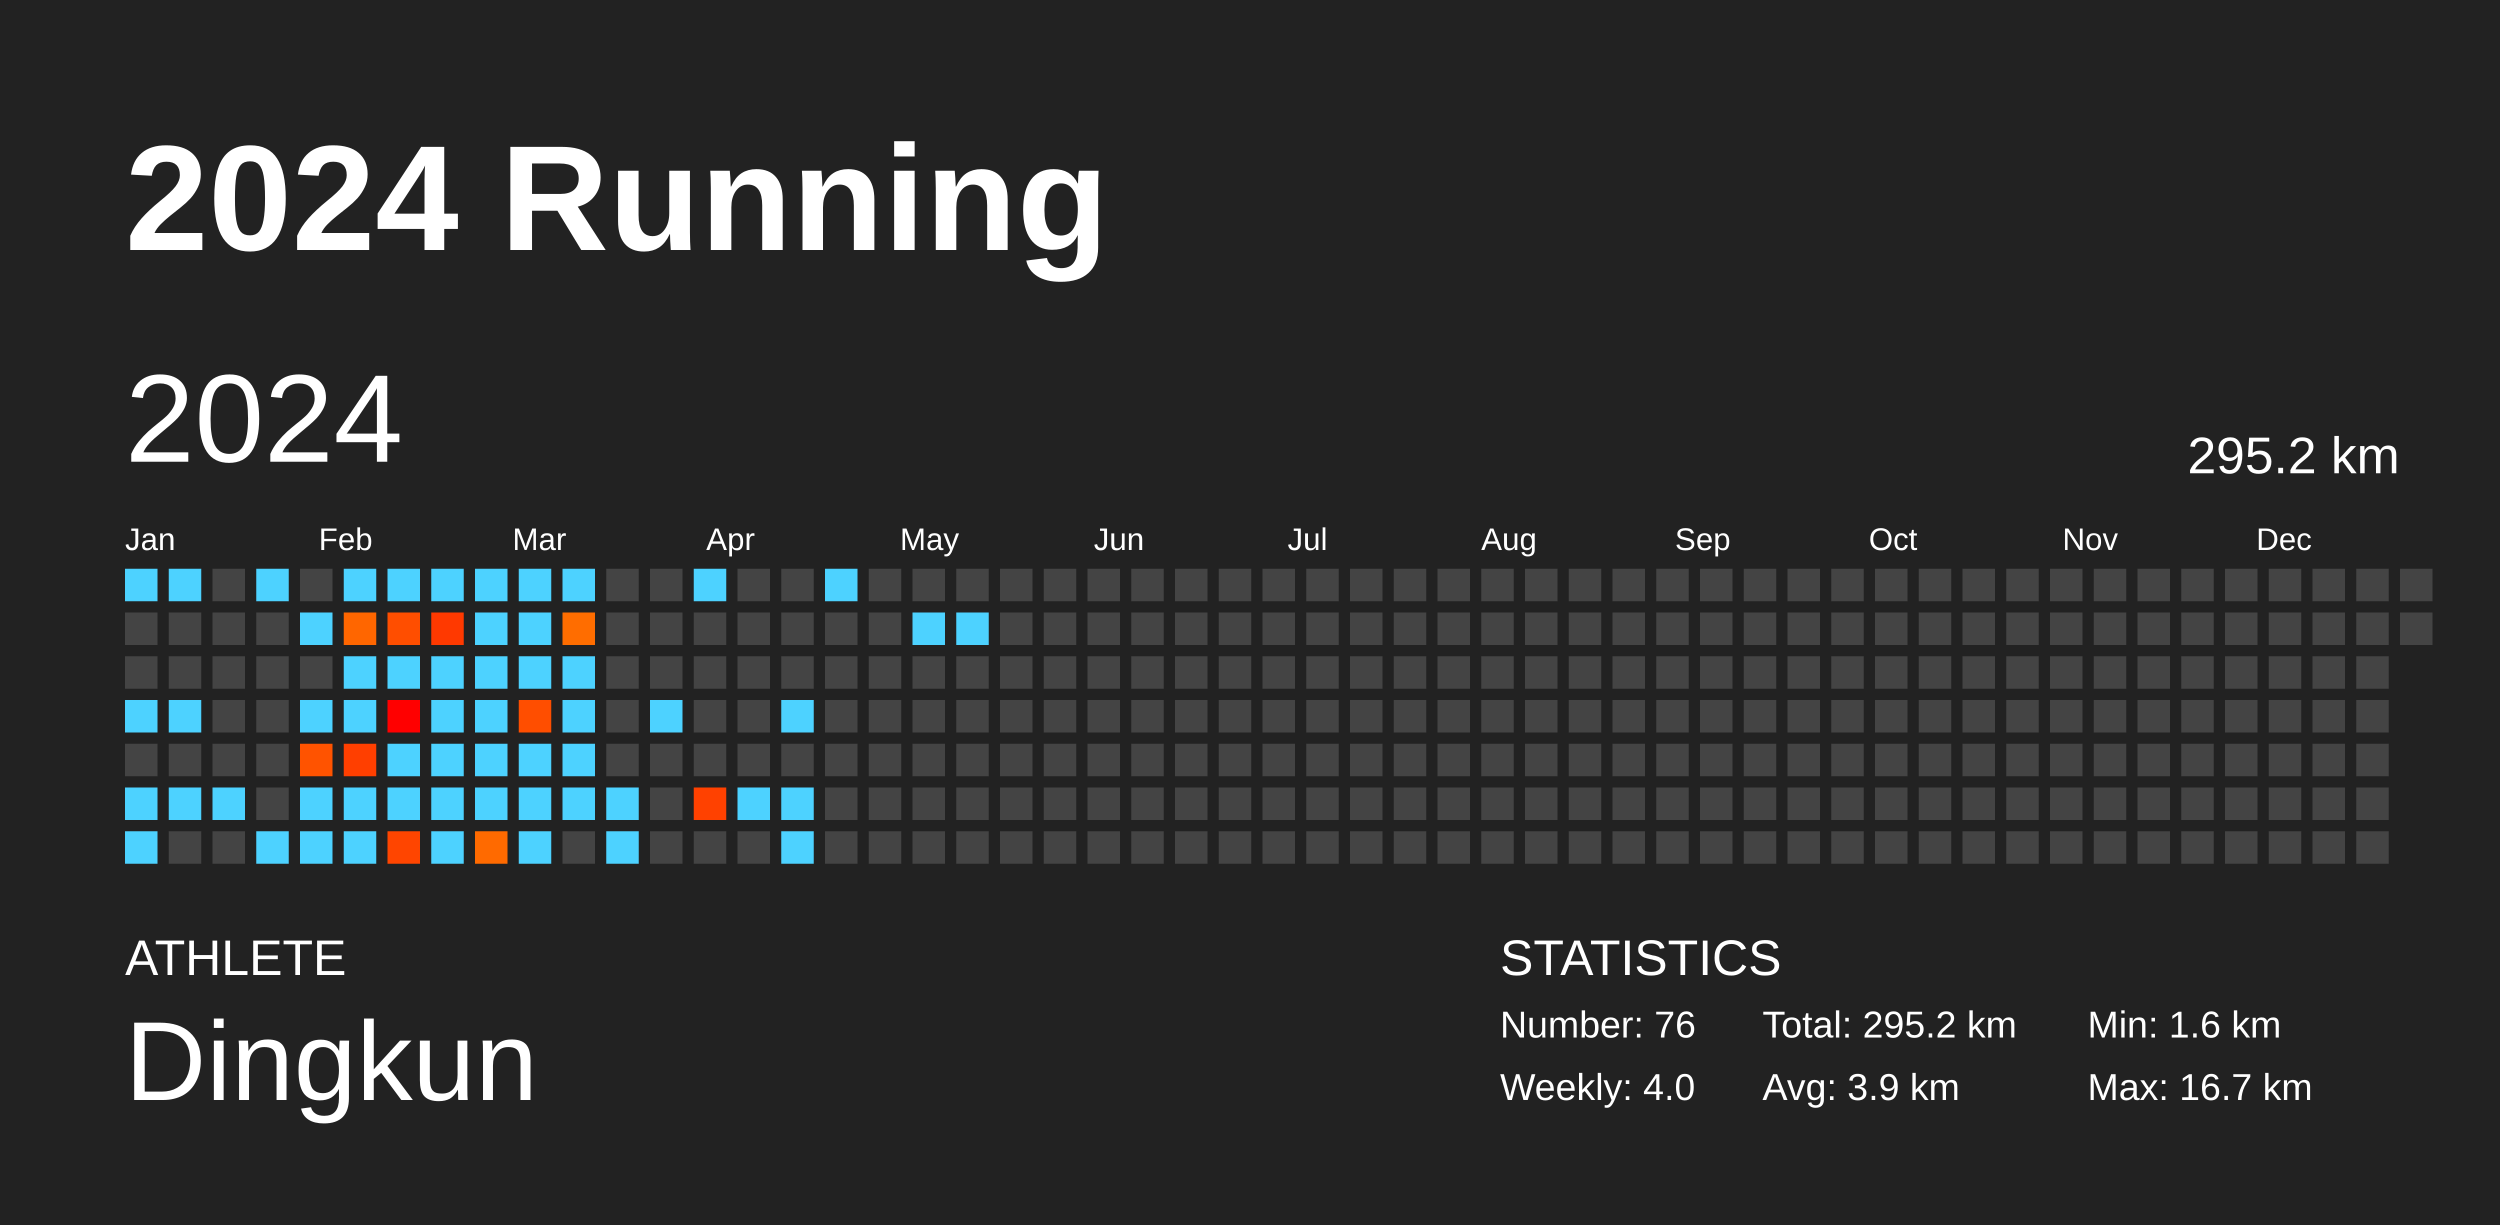
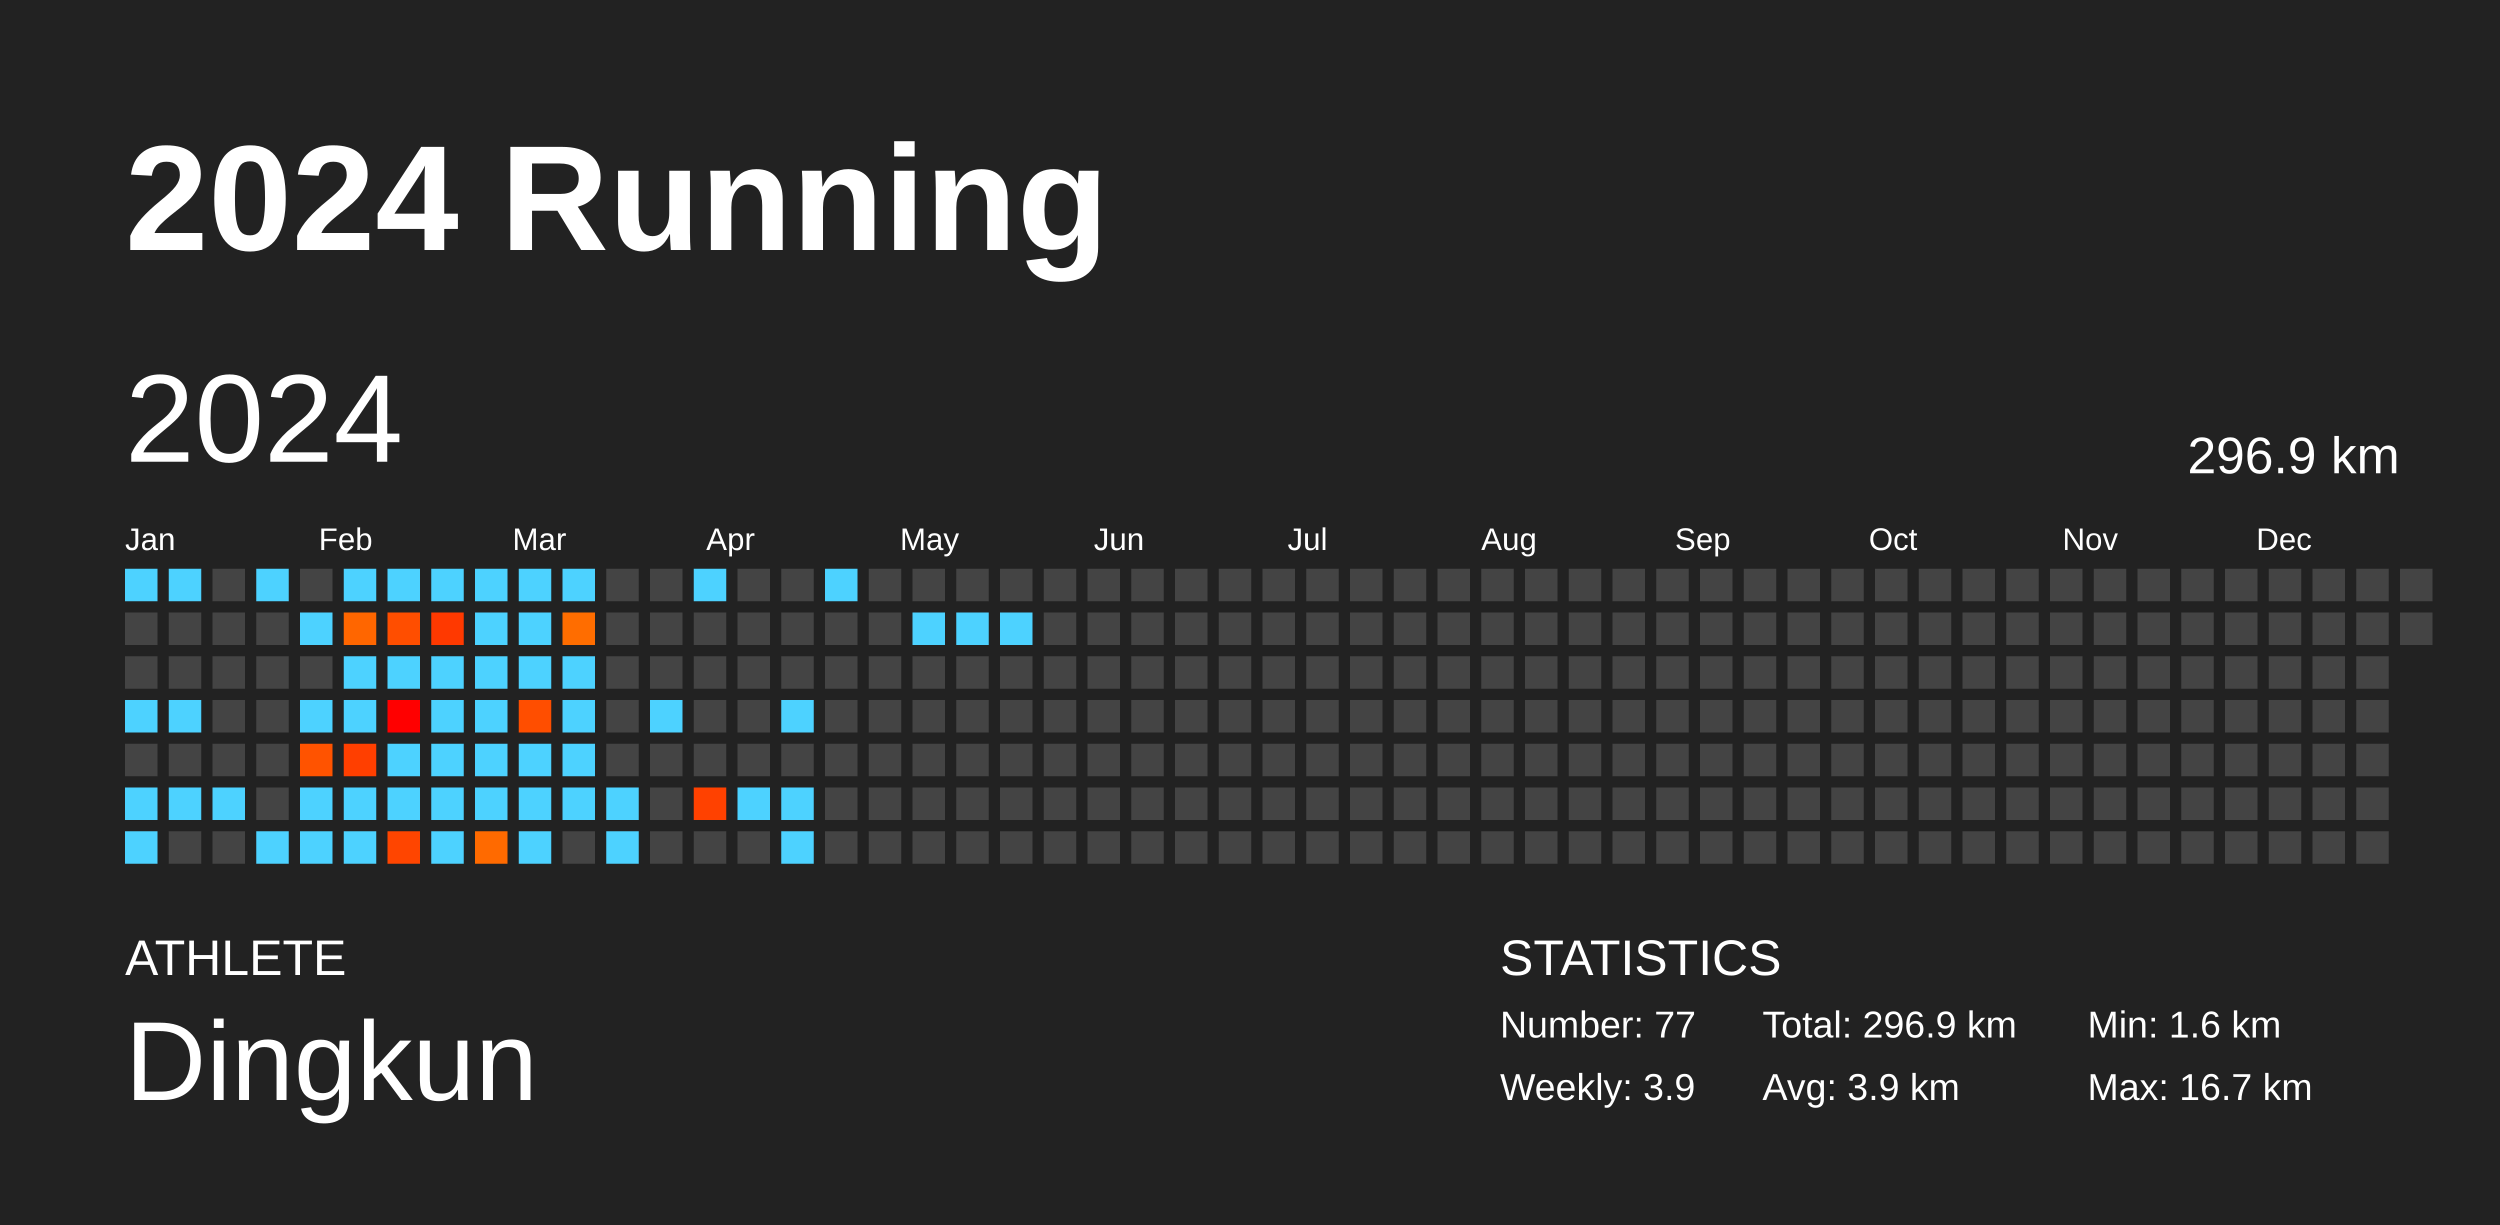
<svg xmlns="http://www.w3.org/2000/svg" baseProfile="full" height="98mm" version="1.1" viewBox="0,0,200,98" width="200mm">
  <defs />
  <rect fill="#222222" height="98" width="200" x="0" y="0" />
  <text fill="#FFFFFF" style="font-size:12px; font-family:Arial; font-weight:bold;" x="10" y="20">2024 Running</text>
  <text fill="#FFFFFF" style="font-size:4px; font-family:Arial" x="10" y="78">ATHLETE</text>
  <text fill="#FFFFFF" style="font-size:9px; font-family:Arial" x="10" y="88">Dingkun</text>
  <text fill="#FFFFFF" style="font-size:4px; font-family:Arial" x="120" y="78">STATISTICS</text>
-   <text fill="#FFFFFF" style="font-size:3px; font-family:Arial" x="120" y="83">Number: 76</text>
-   <text fill="#FFFFFF" style="font-size:3px; font-family:Arial" x="120" y="88">Weekly: 4.0</text>
-   <text fill="#FFFFFF" style="font-size:3px; font-family:Arial" x="141" y="83">Total: 295.2 km</text>
+   <text fill="#FFFFFF" style="font-size:3px; font-family:Arial" x="120" y="83">Number: 77</text>
+   <text fill="#FFFFFF" style="font-size:3px; font-family:Arial" x="120" y="88">Weekly: 3.9</text>
+   <text fill="#FFFFFF" style="font-size:3px; font-family:Arial" x="141" y="83">Total: 296.9 km</text>
  <text fill="#FFFFFF" style="font-size:3px; font-family:Arial" x="141" y="88">Avg: 3.9 km</text>
  <text fill="#FFFFFF" style="font-size:3px; font-family:Arial" x="167" y="83">Min: 1.6 km</text>
  <text fill="#FFFFFF" style="font-size:3px; font-family:Arial" x="167" y="88">Max: 16.7 km</text>
  <text dominant-baseline="hanging" fill="#FFFFFF" style="font-size:10.0px; font-family:Arial;" x="10" y="30">2024</text>
-   <text dominant-baseline="hanging" fill="#FFFFFF" style="font-size:4.125px; font-family:Arial;" x="175" y="35">295.2 km</text>
+   <text dominant-baseline="hanging" fill="#FFFFFF" style="font-size:4.125px; font-family:Arial;" x="175" y="35">296.9 km</text>
  <text fill="#FFFFFF" style="font-size:2.5px; font-family:Arial" x="10.0" y="44">Jan</text>
  <text fill="#FFFFFF" style="font-size:2.5px; font-family:Arial" x="25.5" y="44">Feb</text>
  <text fill="#FFFFFF" style="font-size:2.5px; font-family:Arial" x="41.0" y="44">Mar</text>
  <text fill="#FFFFFF" style="font-size:2.5px; font-family:Arial" x="56.5" y="44">Apr</text>
  <text fill="#FFFFFF" style="font-size:2.5px; font-family:Arial" x="72.0" y="44">May</text>
  <text fill="#FFFFFF" style="font-size:2.5px; font-family:Arial" x="87.5" y="44">Jun</text>
  <text fill="#FFFFFF" style="font-size:2.5px; font-family:Arial" x="103.0" y="44">Jul</text>
  <text fill="#FFFFFF" style="font-size:2.5px; font-family:Arial" x="118.5" y="44">Aug</text>
  <text fill="#FFFFFF" style="font-size:2.5px; font-family:Arial" x="134.0" y="44">Sep</text>
  <text fill="#FFFFFF" style="font-size:2.5px; font-family:Arial" x="149.5" y="44">Oct</text>
  <text fill="#FFFFFF" style="font-size:2.5px; font-family:Arial" x="165.0" y="44">Nov</text>
  <text fill="#FFFFFF" style="font-size:2.5px; font-family:Arial" x="180.5" y="44">Dec</text>
  <rect fill="#4dd2ff" height="2.6" width="2.6" x="10.0" y="45.5" />
  <rect fill="#444444" height="2.6" width="2.6" x="10.0" y="49.0" />
  <rect fill="#444444" height="2.6" width="2.6" x="10.0" y="52.5" />
  <rect fill="#4dd2ff" height="2.6" width="2.6" x="10.0" y="56.0" />
  <rect fill="#444444" height="2.6" width="2.6" x="10.0" y="59.5" />
  <rect fill="#4dd2ff" height="2.6" width="2.6" x="10.0" y="63.0" />
  <rect fill="#4dd2ff" height="2.6" width="2.6" x="10.0" y="66.5" />
  <rect fill="#4dd2ff" height="2.6" width="2.6" x="13.5" y="45.5" />
  <rect fill="#444444" height="2.6" width="2.6" x="13.5" y="49.0" />
  <rect fill="#444444" height="2.6" width="2.6" x="13.5" y="52.5" />
  <rect fill="#4dd2ff" height="2.6" width="2.6" x="13.5" y="56.0" />
  <rect fill="#444444" height="2.6" width="2.6" x="13.5" y="59.5" />
  <rect fill="#4dd2ff" height="2.6" width="2.6" x="13.5" y="63.0" />
  <rect fill="#444444" height="2.6" width="2.6" x="13.5" y="66.5" />
  <rect fill="#444444" height="2.6" width="2.6" x="17.0" y="45.5" />
  <rect fill="#444444" height="2.6" width="2.6" x="17.0" y="49.0" />
  <rect fill="#444444" height="2.6" width="2.6" x="17.0" y="52.5" />
  <rect fill="#444444" height="2.6" width="2.6" x="17.0" y="56.0" />
  <rect fill="#444444" height="2.6" width="2.6" x="17.0" y="59.5" />
  <rect fill="#4dd2ff" height="2.6" width="2.6" x="17.0" y="63.0" />
  <rect fill="#444444" height="2.6" width="2.6" x="17.0" y="66.5" />
  <rect fill="#4dd2ff" height="2.6" width="2.6" x="20.5" y="45.5" />
  <rect fill="#444444" height="2.6" width="2.6" x="20.5" y="49.0" />
  <rect fill="#444444" height="2.6" width="2.6" x="20.5" y="52.5" />
  <rect fill="#444444" height="2.6" width="2.6" x="20.5" y="56.0" />
  <rect fill="#444444" height="2.6" width="2.6" x="20.5" y="59.5" />
  <rect fill="#444444" height="2.6" width="2.6" x="20.5" y="63.0" />
  <rect fill="#4dd2ff" height="2.6" width="2.6" x="20.5" y="66.5" />
  <rect fill="#444444" height="2.6" width="2.6" x="24.0" y="45.5" />
  <rect fill="#4dd2ff" height="2.6" width="2.6" x="24.0" y="49.0" />
  <rect fill="#444444" height="2.6" width="2.6" x="24.0" y="52.5" />
  <rect fill="#4dd2ff" height="2.6" width="2.6" x="24.0" y="56.0" />
  <rect fill="#ff5300" height="2.6" width="2.6" x="24.0" y="59.5" />
  <rect fill="#4dd2ff" height="2.6" width="2.6" x="24.0" y="63.0" />
  <rect fill="#4dd2ff" height="2.6" width="2.6" x="24.0" y="66.5" />
  <rect fill="#4dd2ff" height="2.6" width="2.6" x="27.5" y="45.5" />
  <rect fill="#ff6600" height="2.6" width="2.6" x="27.5" y="49.0" />
  <rect fill="#4dd2ff" height="2.6" width="2.6" x="27.5" y="52.5" />
  <rect fill="#4dd2ff" height="2.6" width="2.6" x="27.5" y="56.0" />
  <rect fill="#ff3f00" height="2.6" width="2.6" x="27.5" y="59.5" />
  <rect fill="#4dd2ff" height="2.6" width="2.6" x="27.5" y="63.0" />
  <rect fill="#4dd2ff" height="2.6" width="2.6" x="27.5" y="66.5" />
  <rect fill="#4dd2ff" height="2.6" width="2.6" x="31.0" y="45.5" />
  <rect fill="#ff4e00" height="2.6" width="2.6" x="31.0" y="49.0" />
  <rect fill="#4dd2ff" height="2.6" width="2.6" x="31.0" y="52.5" />
  <rect fill="#ff0000" height="2.6" width="2.6" x="31.0" y="56.0" />
  <rect fill="#4dd2ff" height="2.6" width="2.6" x="31.0" y="59.5" />
  <rect fill="#4dd2ff" height="2.6" width="2.6" x="31.0" y="63.0" />
  <rect fill="#ff4500" height="2.6" width="2.6" x="31.0" y="66.5" />
  <rect fill="#4dd2ff" height="2.6" width="2.6" x="34.5" y="45.5" />
  <rect fill="#ff3900" height="2.6" width="2.6" x="34.5" y="49.0" />
  <rect fill="#4dd2ff" height="2.6" width="2.6" x="34.5" y="52.5" />
  <rect fill="#4dd2ff" height="2.6" width="2.6" x="34.5" y="56.0" />
  <rect fill="#4dd2ff" height="2.6" width="2.6" x="34.5" y="59.5" />
  <rect fill="#4dd2ff" height="2.6" width="2.6" x="34.5" y="63.0" />
  <rect fill="#4dd2ff" height="2.6" width="2.6" x="34.5" y="66.5" />
  <rect fill="#4dd2ff" height="2.6" width="2.6" x="38.0" y="45.5" />
  <rect fill="#4dd2ff" height="2.6" width="2.6" x="38.0" y="49.0" />
  <rect fill="#4dd2ff" height="2.6" width="2.6" x="38.0" y="52.5" />
  <rect fill="#4dd2ff" height="2.6" width="2.6" x="38.0" y="56.0" />
  <rect fill="#4dd2ff" height="2.6" width="2.6" x="38.0" y="59.5" />
  <rect fill="#4dd2ff" height="2.6" width="2.6" x="38.0" y="63.0" />
  <rect fill="#ff6a00" height="2.6" width="2.6" x="38.0" y="66.5" />
  <rect fill="#4dd2ff" height="2.6" width="2.6" x="41.5" y="45.5" />
  <rect fill="#4dd2ff" height="2.6" width="2.6" x="41.5" y="49.0" />
  <rect fill="#4dd2ff" height="2.6" width="2.6" x="41.5" y="52.5" />
  <rect fill="#ff4e00" height="2.6" width="2.6" x="41.5" y="56.0" />
  <rect fill="#4dd2ff" height="2.6" width="2.6" x="41.5" y="59.5" />
  <rect fill="#4dd2ff" height="2.6" width="2.6" x="41.5" y="63.0" />
  <rect fill="#4dd2ff" height="2.6" width="2.6" x="41.5" y="66.5" />
  <rect fill="#4dd2ff" height="2.6" width="2.6" x="45.0" y="45.5" />
  <rect fill="#ff6d00" height="2.6" width="2.6" x="45.0" y="49.0" />
  <rect fill="#4dd2ff" height="2.6" width="2.6" x="45.0" y="52.5" />
  <rect fill="#4dd2ff" height="2.6" width="2.6" x="45.0" y="56.0" />
  <rect fill="#4dd2ff" height="2.6" width="2.6" x="45.0" y="59.5" />
  <rect fill="#4dd2ff" height="2.6" width="2.6" x="45.0" y="63.0" />
  <rect fill="#444444" height="2.6" width="2.6" x="45.0" y="66.5" />
  <rect fill="#444444" height="2.6" width="2.6" x="48.5" y="45.5" />
  <rect fill="#444444" height="2.6" width="2.6" x="48.5" y="49.0" />
  <rect fill="#444444" height="2.6" width="2.6" x="48.5" y="52.5" />
  <rect fill="#444444" height="2.6" width="2.6" x="48.5" y="56.0" />
  <rect fill="#444444" height="2.6" width="2.6" x="48.5" y="59.5" />
  <rect fill="#4dd2ff" height="2.6" width="2.6" x="48.5" y="63.0" />
  <rect fill="#4dd2ff" height="2.6" width="2.6" x="48.5" y="66.5" />
  <rect fill="#444444" height="2.6" width="2.6" x="52.0" y="45.5" />
  <rect fill="#444444" height="2.6" width="2.6" x="52.0" y="49.0" />
  <rect fill="#444444" height="2.6" width="2.6" x="52.0" y="52.5" />
  <rect fill="#4dd2ff" height="2.6" width="2.6" x="52.0" y="56.0" />
  <rect fill="#444444" height="2.6" width="2.6" x="52.0" y="59.5" />
  <rect fill="#444444" height="2.6" width="2.6" x="52.0" y="63.0" />
  <rect fill="#444444" height="2.6" width="2.6" x="52.0" y="66.5" />
  <rect fill="#4dd2ff" height="2.6" width="2.6" x="55.5" y="45.5" />
  <rect fill="#444444" height="2.6" width="2.6" x="55.5" y="49.0" />
  <rect fill="#444444" height="2.6" width="2.6" x="55.5" y="52.5" />
  <rect fill="#444444" height="2.6" width="2.6" x="55.5" y="56.0" />
  <rect fill="#444444" height="2.6" width="2.6" x="55.5" y="59.5" />
  <rect fill="#ff4100" height="2.6" width="2.6" x="55.5" y="63.0" />
  <rect fill="#444444" height="2.6" width="2.6" x="55.5" y="66.5" />
  <rect fill="#444444" height="2.6" width="2.6" x="59.0" y="45.5" />
  <rect fill="#444444" height="2.6" width="2.6" x="59.0" y="49.0" />
  <rect fill="#444444" height="2.6" width="2.6" x="59.0" y="52.5" />
  <rect fill="#444444" height="2.6" width="2.6" x="59.0" y="56.0" />
  <rect fill="#444444" height="2.6" width="2.6" x="59.0" y="59.5" />
  <rect fill="#4dd2ff" height="2.6" width="2.6" x="59.0" y="63.0" />
  <rect fill="#444444" height="2.6" width="2.6" x="59.0" y="66.5" />
  <rect fill="#444444" height="2.6" width="2.6" x="62.5" y="45.5" />
  <rect fill="#444444" height="2.6" width="2.6" x="62.5" y="49.0" />
  <rect fill="#444444" height="2.6" width="2.6" x="62.5" y="52.5" />
  <rect fill="#4dd2ff" height="2.6" width="2.6" x="62.5" y="56.0" />
  <rect fill="#444444" height="2.6" width="2.6" x="62.5" y="59.5" />
  <rect fill="#4dd2ff" height="2.6" width="2.6" x="62.5" y="63.0" />
  <rect fill="#4dd2ff" height="2.6" width="2.6" x="62.5" y="66.5" />
  <rect fill="#4dd2ff" height="2.6" width="2.6" x="66.0" y="45.5" />
  <rect fill="#444444" height="2.6" width="2.6" x="66.0" y="49.0" />
  <rect fill="#444444" height="2.6" width="2.6" x="66.0" y="52.5" />
  <rect fill="#444444" height="2.6" width="2.6" x="66.0" y="56.0" />
  <rect fill="#444444" height="2.6" width="2.6" x="66.0" y="59.5" />
  <rect fill="#444444" height="2.6" width="2.6" x="66.0" y="63.0" />
  <rect fill="#444444" height="2.6" width="2.6" x="66.0" y="66.5" />
  <rect fill="#444444" height="2.6" width="2.6" x="69.5" y="45.5" />
  <rect fill="#444444" height="2.6" width="2.6" x="69.5" y="49.0" />
  <rect fill="#444444" height="2.6" width="2.6" x="69.5" y="52.5" />
  <rect fill="#444444" height="2.6" width="2.6" x="69.5" y="56.0" />
  <rect fill="#444444" height="2.6" width="2.6" x="69.5" y="59.5" />
  <rect fill="#444444" height="2.6" width="2.6" x="69.5" y="63.0" />
  <rect fill="#444444" height="2.6" width="2.6" x="69.5" y="66.5" />
  <rect fill="#444444" height="2.6" width="2.6" x="73.0" y="45.5" />
  <rect fill="#4dd2ff" height="2.6" width="2.6" x="73.0" y="49.0" />
  <rect fill="#444444" height="2.6" width="2.6" x="73.0" y="52.5" />
  <rect fill="#444444" height="2.6" width="2.6" x="73.0" y="56.0" />
  <rect fill="#444444" height="2.6" width="2.6" x="73.0" y="59.5" />
  <rect fill="#444444" height="2.6" width="2.6" x="73.0" y="63.0" />
  <rect fill="#444444" height="2.6" width="2.6" x="73.0" y="66.5" />
  <rect fill="#444444" height="2.6" width="2.6" x="76.5" y="45.5" />
  <rect fill="#4dd2ff" height="2.6" width="2.6" x="76.5" y="49.0" />
  <rect fill="#444444" height="2.6" width="2.6" x="76.5" y="52.5" />
  <rect fill="#444444" height="2.6" width="2.6" x="76.5" y="56.0" />
  <rect fill="#444444" height="2.6" width="2.6" x="76.5" y="59.5" />
  <rect fill="#444444" height="2.6" width="2.6" x="76.5" y="63.0" />
  <rect fill="#444444" height="2.6" width="2.6" x="76.5" y="66.5" />
  <rect fill="#444444" height="2.6" width="2.6" x="80.0" y="45.5" />
-   <rect fill="#444444" height="2.6" width="2.6" x="80.0" y="49.0" />
+   <rect fill="#4dd2ff" height="2.6" width="2.6" x="80.0" y="49.0" />
  <rect fill="#444444" height="2.6" width="2.6" x="80.0" y="52.5" />
  <rect fill="#444444" height="2.6" width="2.6" x="80.0" y="56.0" />
  <rect fill="#444444" height="2.6" width="2.6" x="80.0" y="59.5" />
  <rect fill="#444444" height="2.6" width="2.6" x="80.0" y="63.0" />
  <rect fill="#444444" height="2.6" width="2.6" x="80.0" y="66.5" />
  <rect fill="#444444" height="2.6" width="2.6" x="83.5" y="45.5" />
  <rect fill="#444444" height="2.6" width="2.6" x="83.5" y="49.0" />
  <rect fill="#444444" height="2.6" width="2.6" x="83.5" y="52.5" />
  <rect fill="#444444" height="2.6" width="2.6" x="83.5" y="56.0" />
  <rect fill="#444444" height="2.6" width="2.6" x="83.5" y="59.5" />
  <rect fill="#444444" height="2.6" width="2.6" x="83.5" y="63.0" />
  <rect fill="#444444" height="2.6" width="2.6" x="83.5" y="66.5" />
  <rect fill="#444444" height="2.6" width="2.6" x="87.0" y="45.5" />
  <rect fill="#444444" height="2.6" width="2.6" x="87.0" y="49.0" />
  <rect fill="#444444" height="2.6" width="2.6" x="87.0" y="52.5" />
  <rect fill="#444444" height="2.6" width="2.6" x="87.0" y="56.0" />
  <rect fill="#444444" height="2.6" width="2.6" x="87.0" y="59.5" />
  <rect fill="#444444" height="2.6" width="2.6" x="87.0" y="63.0" />
  <rect fill="#444444" height="2.6" width="2.6" x="87.0" y="66.5" />
  <rect fill="#444444" height="2.6" width="2.6" x="90.5" y="45.5" />
  <rect fill="#444444" height="2.6" width="2.6" x="90.5" y="49.0" />
  <rect fill="#444444" height="2.6" width="2.6" x="90.5" y="52.5" />
  <rect fill="#444444" height="2.6" width="2.6" x="90.5" y="56.0" />
  <rect fill="#444444" height="2.6" width="2.6" x="90.5" y="59.5" />
  <rect fill="#444444" height="2.6" width="2.6" x="90.5" y="63.0" />
  <rect fill="#444444" height="2.6" width="2.6" x="90.5" y="66.5" />
  <rect fill="#444444" height="2.6" width="2.6" x="94.0" y="45.5" />
  <rect fill="#444444" height="2.6" width="2.6" x="94.0" y="49.0" />
  <rect fill="#444444" height="2.6" width="2.6" x="94.0" y="52.5" />
  <rect fill="#444444" height="2.6" width="2.6" x="94.0" y="56.0" />
  <rect fill="#444444" height="2.6" width="2.6" x="94.0" y="59.5" />
  <rect fill="#444444" height="2.6" width="2.6" x="94.0" y="63.0" />
  <rect fill="#444444" height="2.6" width="2.6" x="94.0" y="66.5" />
  <rect fill="#444444" height="2.6" width="2.6" x="97.5" y="45.5" />
  <rect fill="#444444" height="2.6" width="2.6" x="97.5" y="49.0" />
  <rect fill="#444444" height="2.6" width="2.6" x="97.5" y="52.5" />
  <rect fill="#444444" height="2.6" width="2.6" x="97.5" y="56.0" />
  <rect fill="#444444" height="2.6" width="2.6" x="97.5" y="59.5" />
  <rect fill="#444444" height="2.6" width="2.6" x="97.5" y="63.0" />
  <rect fill="#444444" height="2.6" width="2.6" x="97.5" y="66.5" />
  <rect fill="#444444" height="2.6" width="2.6" x="101.0" y="45.5" />
  <rect fill="#444444" height="2.6" width="2.6" x="101.0" y="49.0" />
  <rect fill="#444444" height="2.6" width="2.6" x="101.0" y="52.5" />
  <rect fill="#444444" height="2.6" width="2.6" x="101.0" y="56.0" />
  <rect fill="#444444" height="2.6" width="2.6" x="101.0" y="59.5" />
  <rect fill="#444444" height="2.6" width="2.6" x="101.0" y="63.0" />
  <rect fill="#444444" height="2.6" width="2.6" x="101.0" y="66.5" />
  <rect fill="#444444" height="2.6" width="2.6" x="104.5" y="45.5" />
  <rect fill="#444444" height="2.6" width="2.6" x="104.5" y="49.0" />
  <rect fill="#444444" height="2.6" width="2.6" x="104.5" y="52.5" />
  <rect fill="#444444" height="2.6" width="2.6" x="104.5" y="56.0" />
  <rect fill="#444444" height="2.6" width="2.6" x="104.5" y="59.5" />
  <rect fill="#444444" height="2.6" width="2.6" x="104.5" y="63.0" />
  <rect fill="#444444" height="2.6" width="2.6" x="104.5" y="66.5" />
  <rect fill="#444444" height="2.6" width="2.6" x="108.0" y="45.5" />
  <rect fill="#444444" height="2.6" width="2.6" x="108.0" y="49.0" />
  <rect fill="#444444" height="2.6" width="2.6" x="108.0" y="52.5" />
  <rect fill="#444444" height="2.6" width="2.6" x="108.0" y="56.0" />
  <rect fill="#444444" height="2.6" width="2.6" x="108.0" y="59.5" />
  <rect fill="#444444" height="2.6" width="2.6" x="108.0" y="63.0" />
  <rect fill="#444444" height="2.6" width="2.6" x="108.0" y="66.5" />
  <rect fill="#444444" height="2.6" width="2.6" x="111.5" y="45.5" />
  <rect fill="#444444" height="2.6" width="2.6" x="111.5" y="49.0" />
  <rect fill="#444444" height="2.6" width="2.6" x="111.5" y="52.5" />
  <rect fill="#444444" height="2.6" width="2.6" x="111.5" y="56.0" />
  <rect fill="#444444" height="2.6" width="2.6" x="111.5" y="59.5" />
  <rect fill="#444444" height="2.6" width="2.6" x="111.5" y="63.0" />
  <rect fill="#444444" height="2.6" width="2.6" x="111.5" y="66.5" />
  <rect fill="#444444" height="2.6" width="2.6" x="115.0" y="45.5" />
  <rect fill="#444444" height="2.6" width="2.6" x="115.0" y="49.0" />
  <rect fill="#444444" height="2.6" width="2.6" x="115.0" y="52.5" />
  <rect fill="#444444" height="2.6" width="2.6" x="115.0" y="56.0" />
  <rect fill="#444444" height="2.6" width="2.6" x="115.0" y="59.5" />
  <rect fill="#444444" height="2.6" width="2.6" x="115.0" y="63.0" />
  <rect fill="#444444" height="2.6" width="2.6" x="115.0" y="66.5" />
  <rect fill="#444444" height="2.6" width="2.6" x="118.5" y="45.5" />
  <rect fill="#444444" height="2.6" width="2.6" x="118.5" y="49.0" />
  <rect fill="#444444" height="2.6" width="2.6" x="118.5" y="52.5" />
  <rect fill="#444444" height="2.6" width="2.6" x="118.5" y="56.0" />
  <rect fill="#444444" height="2.6" width="2.6" x="118.5" y="59.5" />
  <rect fill="#444444" height="2.6" width="2.6" x="118.5" y="63.0" />
  <rect fill="#444444" height="2.6" width="2.6" x="118.5" y="66.5" />
  <rect fill="#444444" height="2.6" width="2.6" x="122.0" y="45.5" />
  <rect fill="#444444" height="2.6" width="2.6" x="122.0" y="49.0" />
  <rect fill="#444444" height="2.6" width="2.6" x="122.0" y="52.5" />
  <rect fill="#444444" height="2.6" width="2.6" x="122.0" y="56.0" />
  <rect fill="#444444" height="2.6" width="2.6" x="122.0" y="59.5" />
  <rect fill="#444444" height="2.6" width="2.6" x="122.0" y="63.0" />
  <rect fill="#444444" height="2.6" width="2.6" x="122.0" y="66.5" />
  <rect fill="#444444" height="2.6" width="2.6" x="125.5" y="45.5" />
  <rect fill="#444444" height="2.6" width="2.6" x="125.5" y="49.0" />
  <rect fill="#444444" height="2.6" width="2.6" x="125.5" y="52.5" />
  <rect fill="#444444" height="2.6" width="2.6" x="125.5" y="56.0" />
  <rect fill="#444444" height="2.6" width="2.6" x="125.5" y="59.5" />
  <rect fill="#444444" height="2.6" width="2.6" x="125.5" y="63.0" />
  <rect fill="#444444" height="2.6" width="2.6" x="125.5" y="66.5" />
  <rect fill="#444444" height="2.6" width="2.6" x="129.0" y="45.5" />
  <rect fill="#444444" height="2.6" width="2.6" x="129.0" y="49.0" />
  <rect fill="#444444" height="2.6" width="2.6" x="129.0" y="52.5" />
  <rect fill="#444444" height="2.6" width="2.6" x="129.0" y="56.0" />
  <rect fill="#444444" height="2.6" width="2.6" x="129.0" y="59.5" />
  <rect fill="#444444" height="2.6" width="2.6" x="129.0" y="63.0" />
  <rect fill="#444444" height="2.6" width="2.6" x="129.0" y="66.5" />
  <rect fill="#444444" height="2.6" width="2.6" x="132.5" y="45.5" />
  <rect fill="#444444" height="2.6" width="2.6" x="132.5" y="49.0" />
  <rect fill="#444444" height="2.6" width="2.6" x="132.5" y="52.5" />
  <rect fill="#444444" height="2.6" width="2.6" x="132.5" y="56.0" />
  <rect fill="#444444" height="2.6" width="2.6" x="132.5" y="59.5" />
  <rect fill="#444444" height="2.6" width="2.6" x="132.5" y="63.0" />
  <rect fill="#444444" height="2.6" width="2.6" x="132.5" y="66.5" />
  <rect fill="#444444" height="2.6" width="2.6" x="136.0" y="45.5" />
  <rect fill="#444444" height="2.6" width="2.6" x="136.0" y="49.0" />
  <rect fill="#444444" height="2.6" width="2.6" x="136.0" y="52.5" />
  <rect fill="#444444" height="2.6" width="2.6" x="136.0" y="56.0" />
  <rect fill="#444444" height="2.6" width="2.6" x="136.0" y="59.5" />
  <rect fill="#444444" height="2.6" width="2.6" x="136.0" y="63.0" />
  <rect fill="#444444" height="2.6" width="2.6" x="136.0" y="66.5" />
  <rect fill="#444444" height="2.6" width="2.6" x="139.5" y="45.5" />
  <rect fill="#444444" height="2.6" width="2.6" x="139.5" y="49.0" />
  <rect fill="#444444" height="2.6" width="2.6" x="139.5" y="52.5" />
  <rect fill="#444444" height="2.6" width="2.6" x="139.5" y="56.0" />
  <rect fill="#444444" height="2.6" width="2.6" x="139.5" y="59.5" />
  <rect fill="#444444" height="2.6" width="2.6" x="139.5" y="63.0" />
  <rect fill="#444444" height="2.6" width="2.6" x="139.5" y="66.5" />
  <rect fill="#444444" height="2.6" width="2.6" x="143.0" y="45.5" />
  <rect fill="#444444" height="2.6" width="2.6" x="143.0" y="49.0" />
  <rect fill="#444444" height="2.6" width="2.6" x="143.0" y="52.5" />
  <rect fill="#444444" height="2.6" width="2.6" x="143.0" y="56.0" />
  <rect fill="#444444" height="2.6" width="2.6" x="143.0" y="59.5" />
  <rect fill="#444444" height="2.6" width="2.6" x="143.0" y="63.0" />
  <rect fill="#444444" height="2.6" width="2.6" x="143.0" y="66.5" />
  <rect fill="#444444" height="2.6" width="2.6" x="146.5" y="45.5" />
  <rect fill="#444444" height="2.6" width="2.6" x="146.5" y="49.0" />
  <rect fill="#444444" height="2.6" width="2.6" x="146.5" y="52.5" />
  <rect fill="#444444" height="2.6" width="2.6" x="146.5" y="56.0" />
  <rect fill="#444444" height="2.6" width="2.6" x="146.5" y="59.5" />
  <rect fill="#444444" height="2.6" width="2.6" x="146.5" y="63.0" />
  <rect fill="#444444" height="2.6" width="2.6" x="146.5" y="66.5" />
  <rect fill="#444444" height="2.6" width="2.6" x="150.0" y="45.5" />
  <rect fill="#444444" height="2.6" width="2.6" x="150.0" y="49.0" />
  <rect fill="#444444" height="2.6" width="2.6" x="150.0" y="52.5" />
  <rect fill="#444444" height="2.6" width="2.6" x="150.0" y="56.0" />
  <rect fill="#444444" height="2.6" width="2.6" x="150.0" y="59.5" />
  <rect fill="#444444" height="2.6" width="2.6" x="150.0" y="63.0" />
  <rect fill="#444444" height="2.6" width="2.6" x="150.0" y="66.5" />
  <rect fill="#444444" height="2.6" width="2.6" x="153.5" y="45.5" />
  <rect fill="#444444" height="2.6" width="2.6" x="153.5" y="49.0" />
  <rect fill="#444444" height="2.6" width="2.6" x="153.5" y="52.5" />
  <rect fill="#444444" height="2.6" width="2.6" x="153.5" y="56.0" />
  <rect fill="#444444" height="2.6" width="2.6" x="153.5" y="59.5" />
  <rect fill="#444444" height="2.6" width="2.6" x="153.5" y="63.0" />
  <rect fill="#444444" height="2.6" width="2.6" x="153.5" y="66.5" />
  <rect fill="#444444" height="2.6" width="2.6" x="157.0" y="45.5" />
  <rect fill="#444444" height="2.6" width="2.6" x="157.0" y="49.0" />
  <rect fill="#444444" height="2.6" width="2.6" x="157.0" y="52.5" />
  <rect fill="#444444" height="2.6" width="2.6" x="157.0" y="56.0" />
  <rect fill="#444444" height="2.6" width="2.6" x="157.0" y="59.5" />
  <rect fill="#444444" height="2.6" width="2.6" x="157.0" y="63.0" />
  <rect fill="#444444" height="2.6" width="2.6" x="157.0" y="66.5" />
  <rect fill="#444444" height="2.6" width="2.6" x="160.5" y="45.5" />
  <rect fill="#444444" height="2.6" width="2.6" x="160.5" y="49.0" />
  <rect fill="#444444" height="2.6" width="2.6" x="160.5" y="52.5" />
  <rect fill="#444444" height="2.6" width="2.6" x="160.5" y="56.0" />
  <rect fill="#444444" height="2.6" width="2.6" x="160.5" y="59.5" />
  <rect fill="#444444" height="2.6" width="2.6" x="160.5" y="63.0" />
  <rect fill="#444444" height="2.6" width="2.6" x="160.5" y="66.5" />
  <rect fill="#444444" height="2.6" width="2.6" x="164.0" y="45.5" />
  <rect fill="#444444" height="2.6" width="2.6" x="164.0" y="49.0" />
  <rect fill="#444444" height="2.6" width="2.6" x="164.0" y="52.5" />
  <rect fill="#444444" height="2.6" width="2.6" x="164.0" y="56.0" />
  <rect fill="#444444" height="2.6" width="2.6" x="164.0" y="59.5" />
  <rect fill="#444444" height="2.6" width="2.6" x="164.0" y="63.0" />
  <rect fill="#444444" height="2.6" width="2.6" x="164.0" y="66.5" />
  <rect fill="#444444" height="2.6" width="2.6" x="167.5" y="45.5" />
  <rect fill="#444444" height="2.6" width="2.6" x="167.5" y="49.0" />
  <rect fill="#444444" height="2.6" width="2.6" x="167.5" y="52.5" />
  <rect fill="#444444" height="2.6" width="2.6" x="167.5" y="56.0" />
  <rect fill="#444444" height="2.6" width="2.6" x="167.5" y="59.5" />
  <rect fill="#444444" height="2.6" width="2.6" x="167.5" y="63.0" />
  <rect fill="#444444" height="2.6" width="2.6" x="167.5" y="66.5" />
  <rect fill="#444444" height="2.6" width="2.6" x="171.0" y="45.5" />
  <rect fill="#444444" height="2.6" width="2.6" x="171.0" y="49.0" />
  <rect fill="#444444" height="2.6" width="2.6" x="171.0" y="52.5" />
  <rect fill="#444444" height="2.6" width="2.6" x="171.0" y="56.0" />
  <rect fill="#444444" height="2.6" width="2.6" x="171.0" y="59.5" />
  <rect fill="#444444" height="2.6" width="2.6" x="171.0" y="63.0" />
  <rect fill="#444444" height="2.6" width="2.6" x="171.0" y="66.5" />
  <rect fill="#444444" height="2.6" width="2.6" x="174.5" y="45.5" />
  <rect fill="#444444" height="2.6" width="2.6" x="174.5" y="49.0" />
  <rect fill="#444444" height="2.6" width="2.6" x="174.5" y="52.5" />
  <rect fill="#444444" height="2.6" width="2.6" x="174.5" y="56.0" />
  <rect fill="#444444" height="2.6" width="2.6" x="174.5" y="59.5" />
  <rect fill="#444444" height="2.6" width="2.6" x="174.5" y="63.0" />
  <rect fill="#444444" height="2.6" width="2.6" x="174.5" y="66.5" />
  <rect fill="#444444" height="2.6" width="2.6" x="178.0" y="45.5" />
  <rect fill="#444444" height="2.6" width="2.6" x="178.0" y="49.0" />
  <rect fill="#444444" height="2.6" width="2.6" x="178.0" y="52.5" />
  <rect fill="#444444" height="2.6" width="2.6" x="178.0" y="56.0" />
  <rect fill="#444444" height="2.6" width="2.6" x="178.0" y="59.5" />
  <rect fill="#444444" height="2.6" width="2.6" x="178.0" y="63.0" />
  <rect fill="#444444" height="2.6" width="2.6" x="178.0" y="66.5" />
  <rect fill="#444444" height="2.6" width="2.6" x="181.5" y="45.5" />
  <rect fill="#444444" height="2.6" width="2.6" x="181.5" y="49.0" />
  <rect fill="#444444" height="2.6" width="2.6" x="181.5" y="52.5" />
  <rect fill="#444444" height="2.6" width="2.6" x="181.5" y="56.0" />
  <rect fill="#444444" height="2.6" width="2.6" x="181.5" y="59.5" />
  <rect fill="#444444" height="2.6" width="2.6" x="181.5" y="63.0" />
  <rect fill="#444444" height="2.6" width="2.6" x="181.5" y="66.5" />
  <rect fill="#444444" height="2.6" width="2.6" x="185.0" y="45.5" />
  <rect fill="#444444" height="2.6" width="2.6" x="185.0" y="49.0" />
  <rect fill="#444444" height="2.6" width="2.6" x="185.0" y="52.5" />
  <rect fill="#444444" height="2.6" width="2.6" x="185.0" y="56.0" />
  <rect fill="#444444" height="2.6" width="2.6" x="185.0" y="59.5" />
  <rect fill="#444444" height="2.6" width="2.6" x="185.0" y="63.0" />
  <rect fill="#444444" height="2.6" width="2.6" x="185.0" y="66.5" />
  <rect fill="#444444" height="2.6" width="2.6" x="188.5" y="45.5" />
  <rect fill="#444444" height="2.6" width="2.6" x="188.5" y="49.0" />
  <rect fill="#444444" height="2.6" width="2.6" x="188.5" y="52.5" />
  <rect fill="#444444" height="2.6" width="2.6" x="188.5" y="56.0" />
  <rect fill="#444444" height="2.6" width="2.6" x="188.5" y="59.5" />
  <rect fill="#444444" height="2.6" width="2.6" x="188.5" y="63.0" />
  <rect fill="#444444" height="2.6" width="2.6" x="188.5" y="66.5" />
  <rect fill="#444444" height="2.6" width="2.6" x="192.0" y="45.5" />
  <rect fill="#444444" height="2.6" width="2.6" x="192.0" y="49.0" />
</svg>
